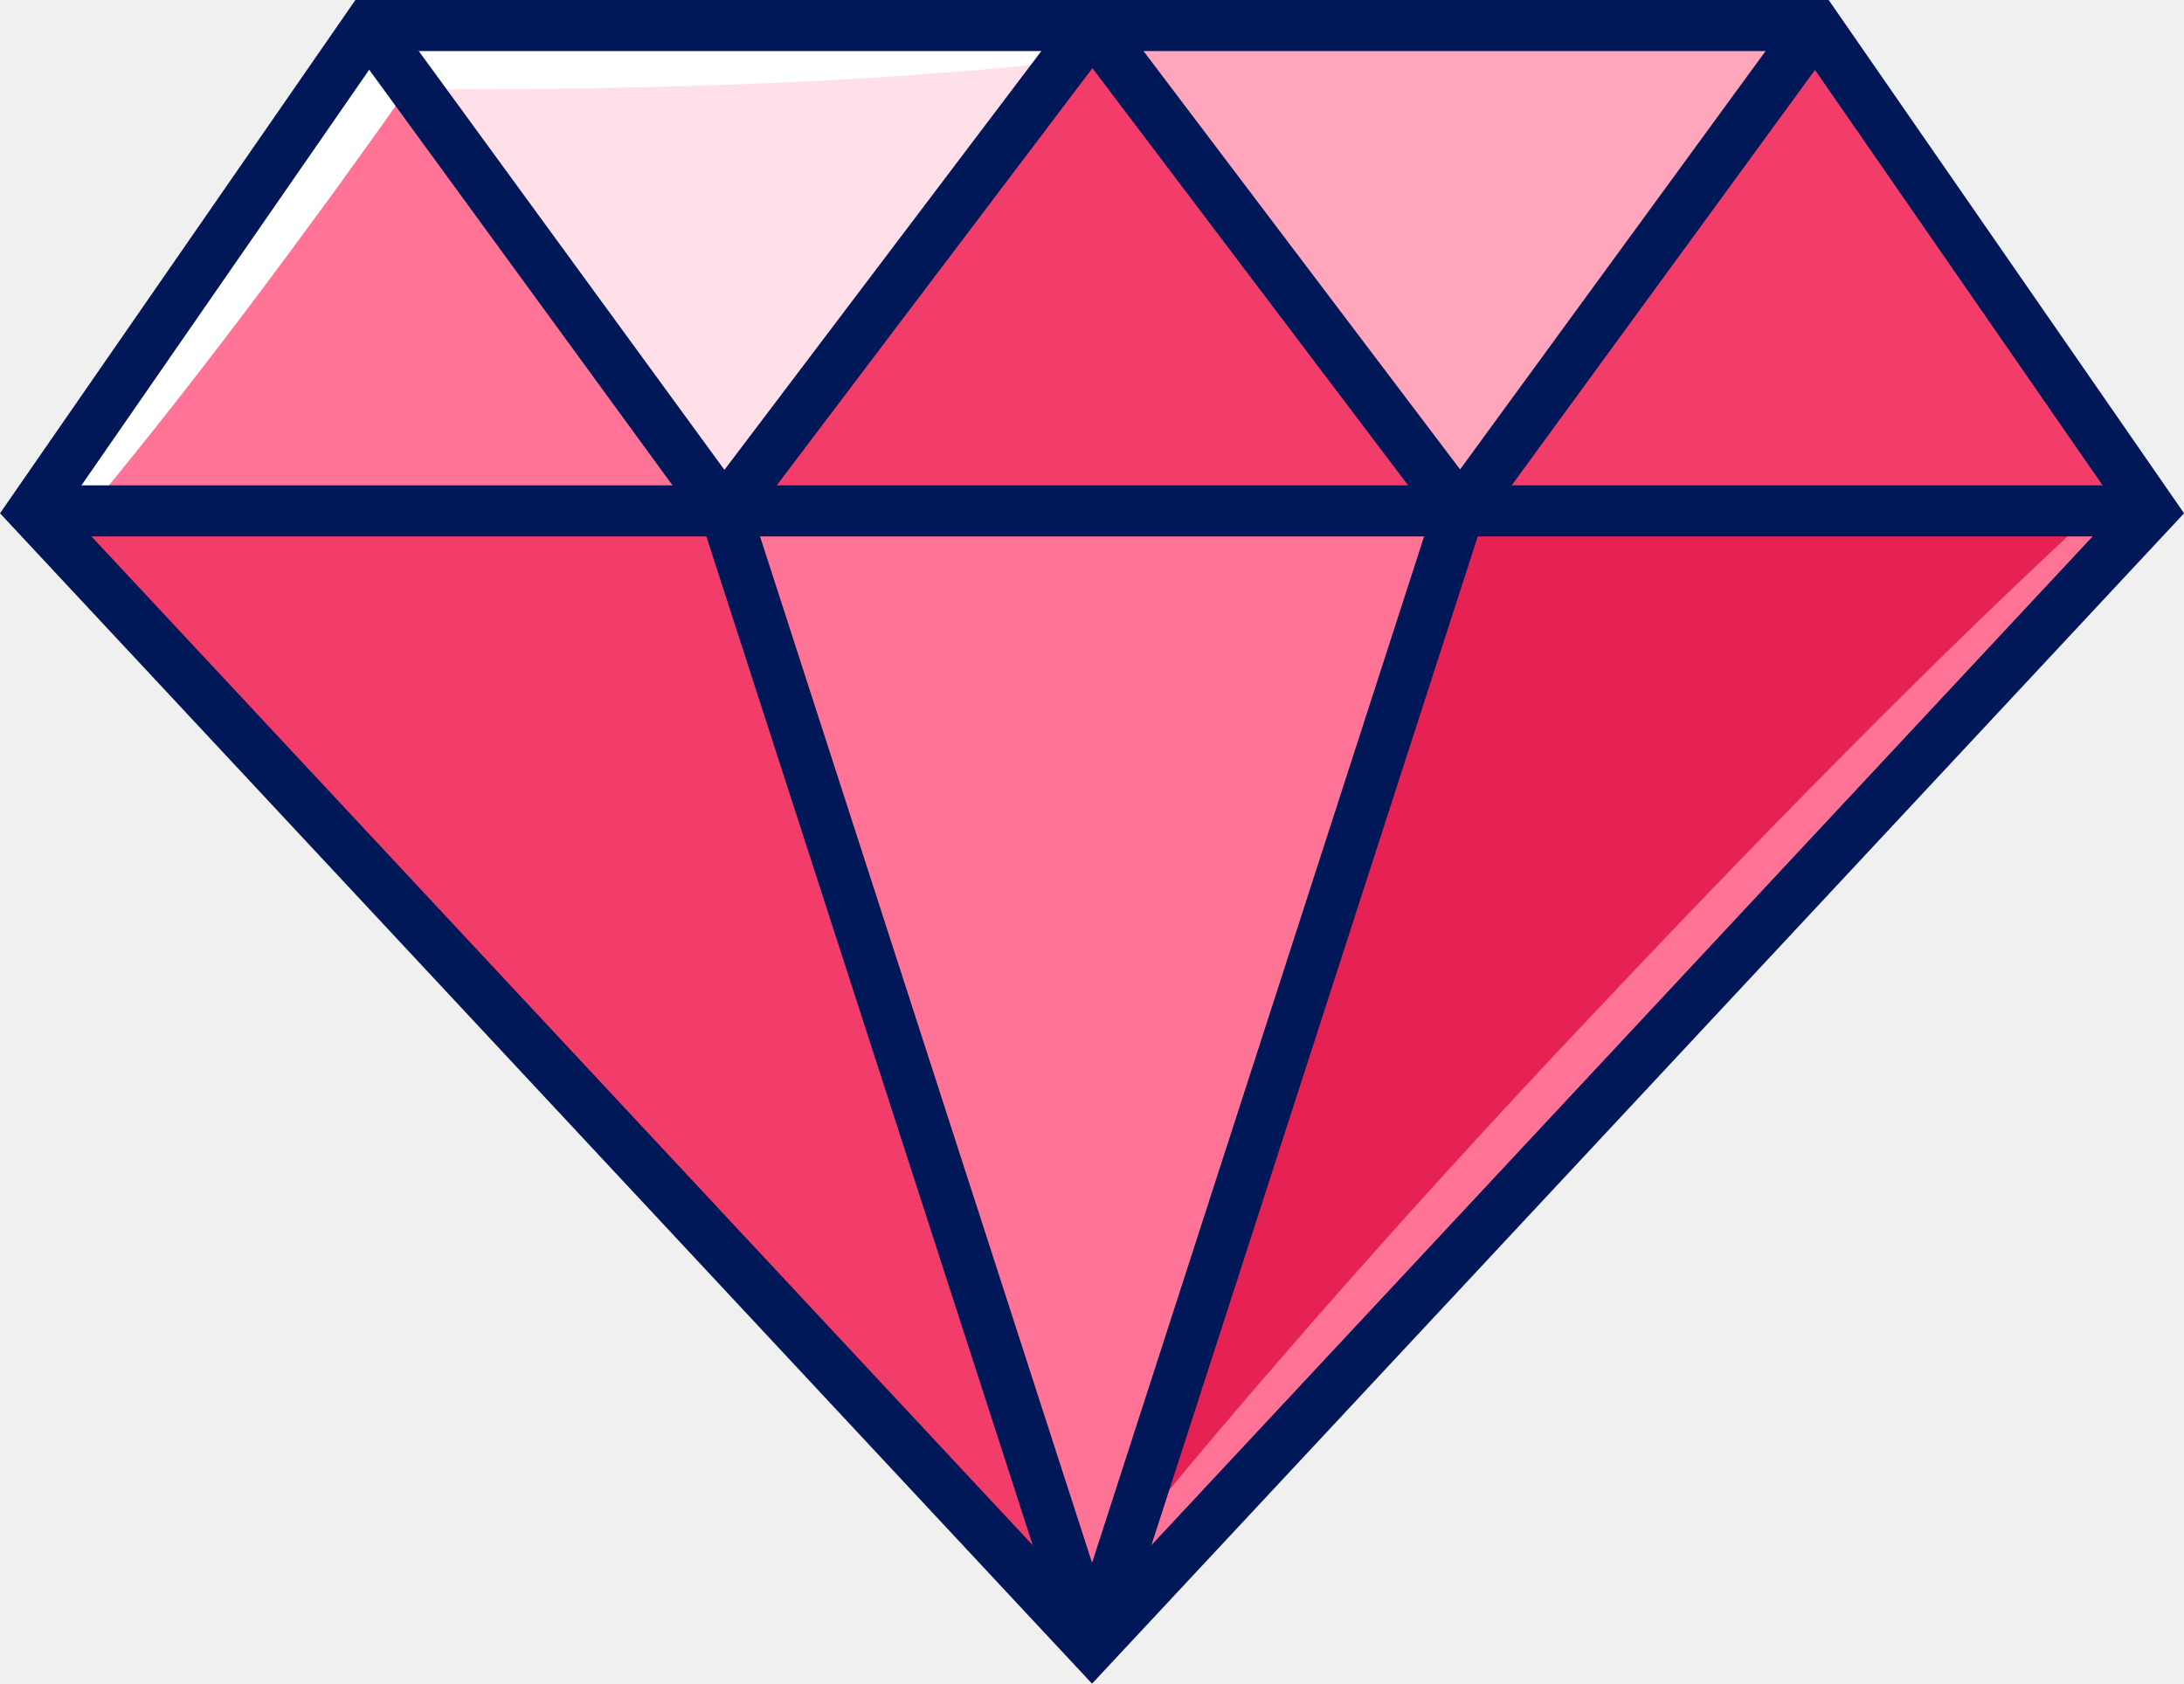
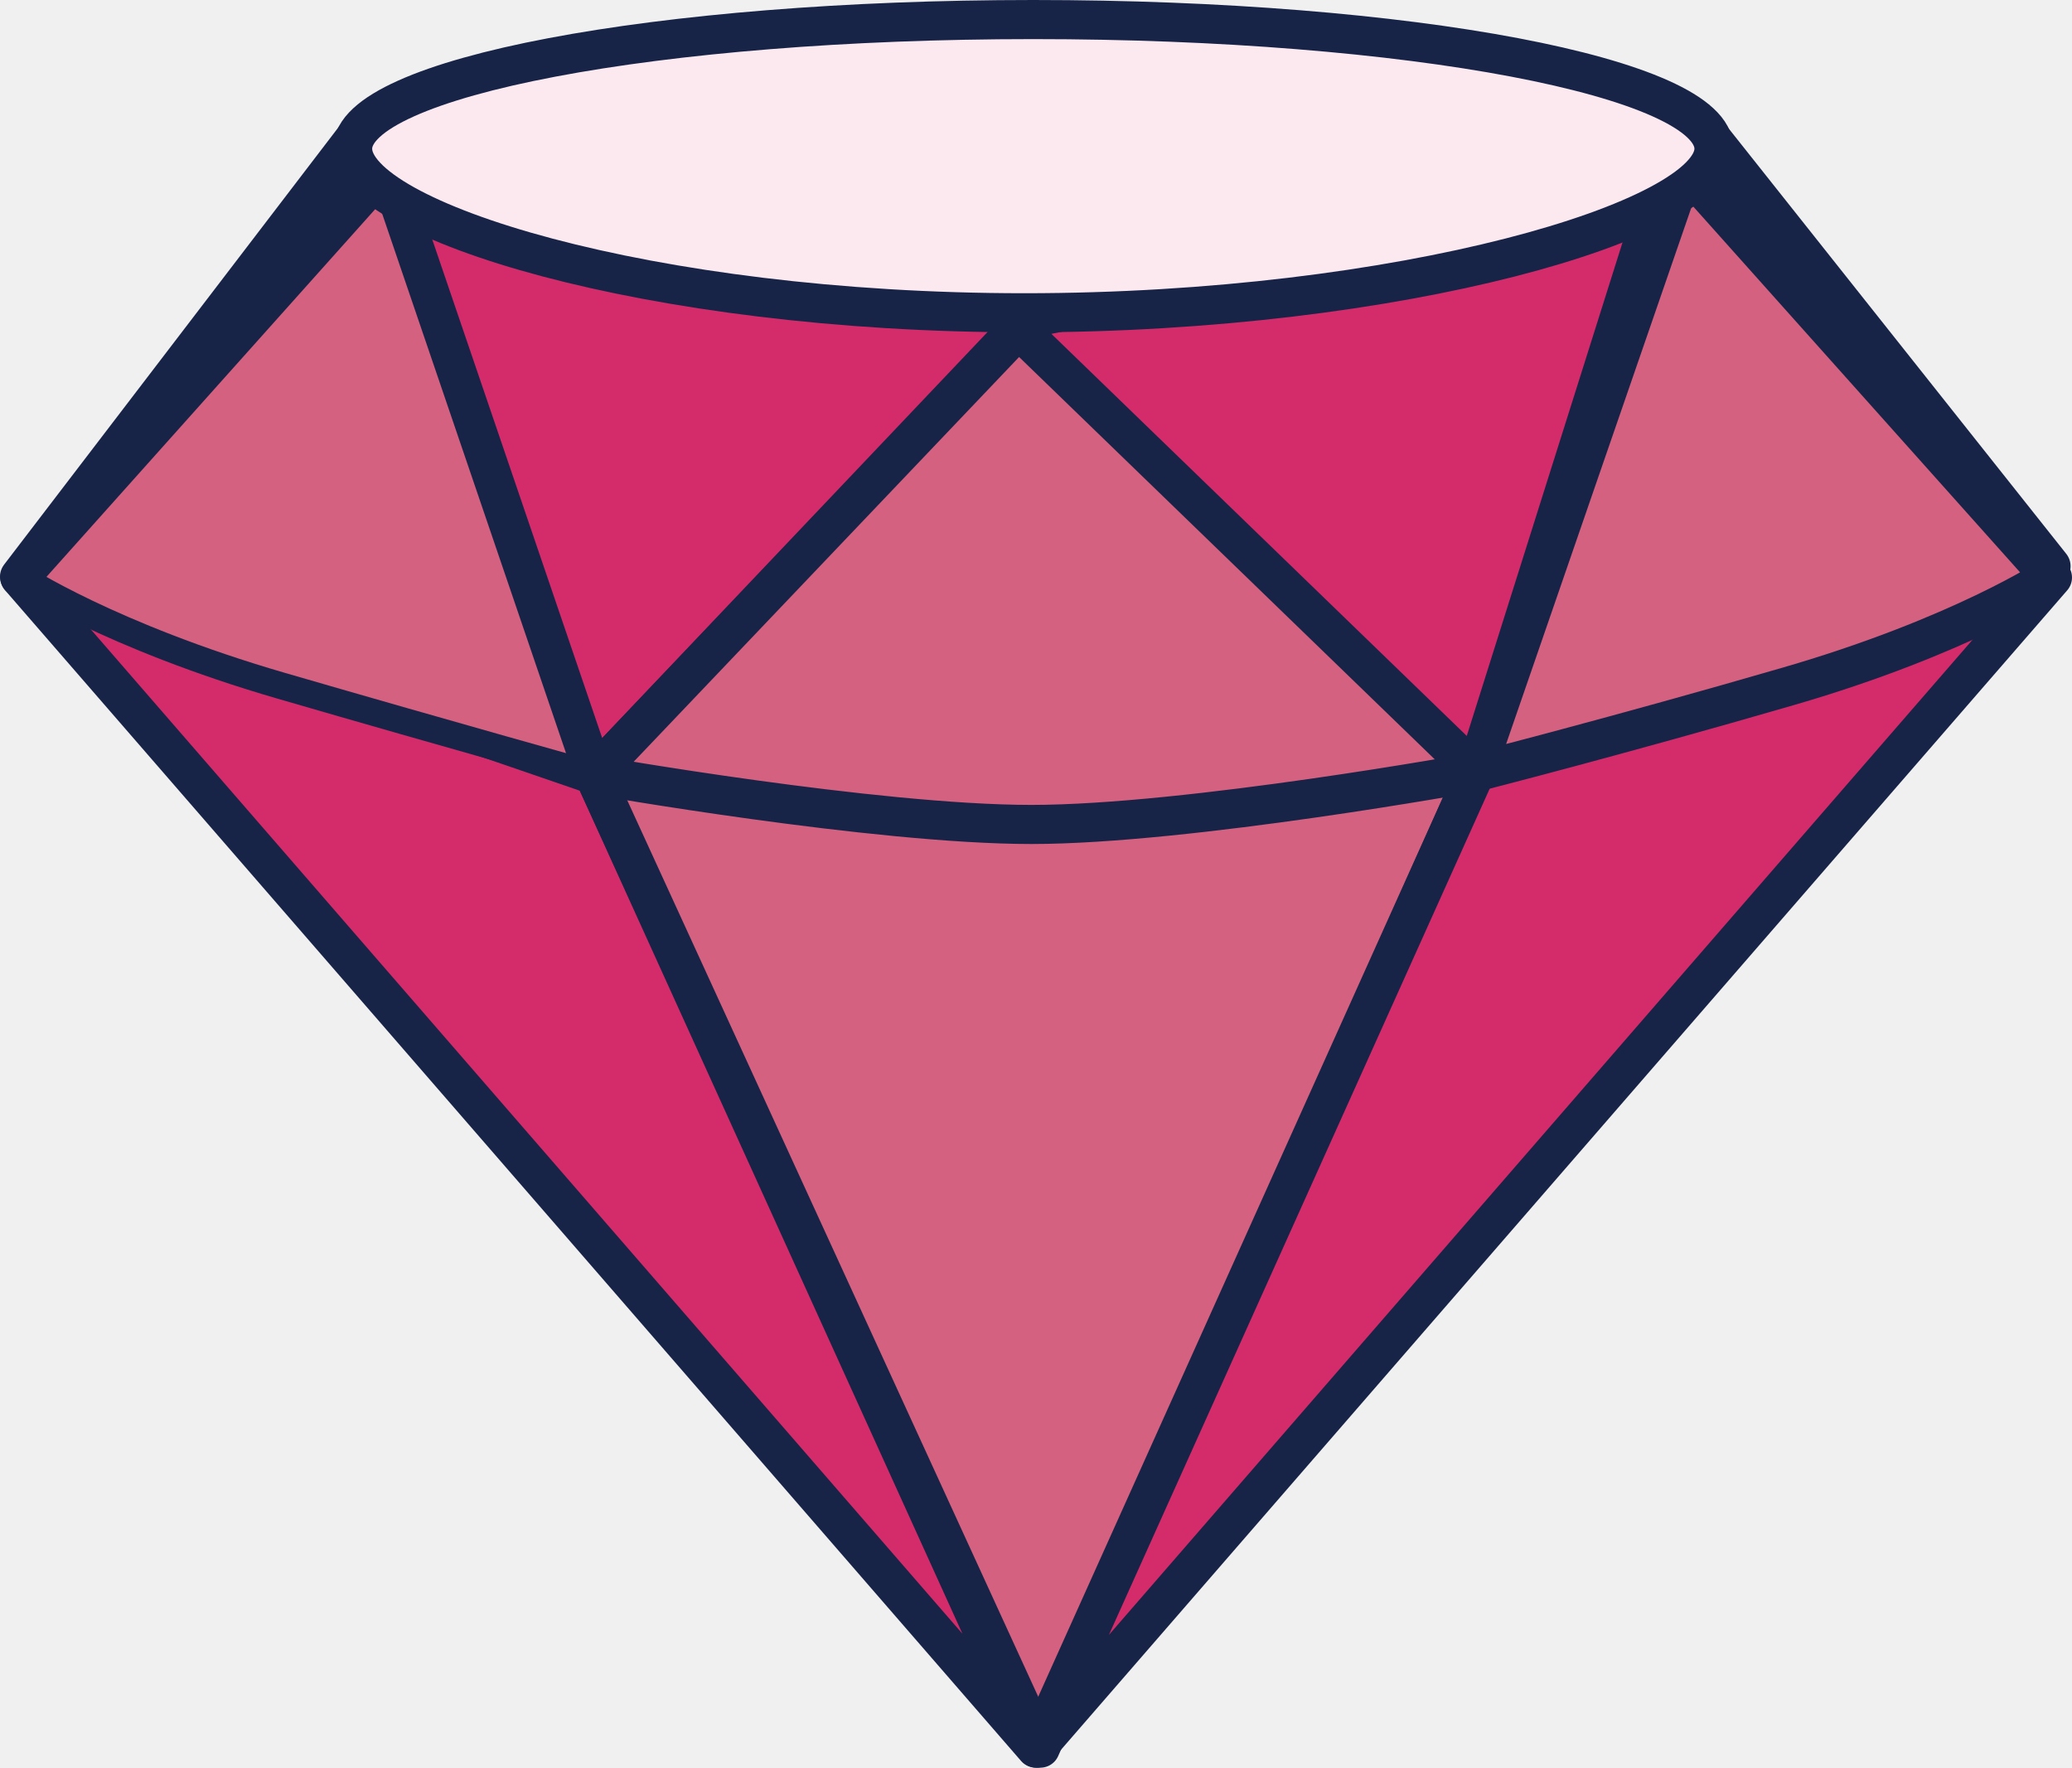
- <svg xmlns="http://www.w3.org/2000/svg" width="297" height="229" viewBox="0 0 297 229" fill="none">
-   <g clip-path="url(#clip0_9_81)">
-     <path d="M246.856 3.473H50.144L4.443 69.487L148.504 223.904L292.557 69.487L246.856 3.473Z" fill="#FF7396" />
-     <path d="M148.504 3.473H246.856L198.674 69.487L148.504 3.473Z" fill="#FFA6BC" />
-     <path d="M198.674 69.487L246.856 3.473L292.556 69.487H198.674Z" fill="#F23D6A" />
-     <path d="M148.504 223.904L198.674 69.486H292.557L148.504 223.904Z" fill="#E52253" />
-     <path d="M98.56 69.486L148.504 223.904L4.443 69.486H98.56Z" fill="#F23D6A" />
-     <path d="M98.56 69.487L148.504 3.473L198.439 69.487H98.56Z" fill="#F23D6A" />
-     <path d="M50.144 3.473L98.326 69.487L146.647 3.473H50.144Z" fill="#FFE0E8" />
-     <path d="M144.842 220.318C155.647 206.333 167.05 192.894 178.636 179.646C190.221 166.398 202.067 153.393 214.13 140.579C226.193 127.765 238.369 115.056 250.77 102.554C263.172 90.053 275.781 77.751 288.851 65.884C289.13 65.618 289.5 65.469 289.885 65.467C290.27 65.465 290.641 65.61 290.923 65.873C291.204 66.136 291.375 66.496 291.4 66.881C291.424 67.265 291.301 67.644 291.055 67.941C280.121 81.832 268.691 95.21 257.114 108.475C245.537 121.74 233.683 134.763 221.724 147.663C209.765 160.564 197.615 173.308 185.188 185.784C172.76 198.259 160.159 210.569 147.003 222.324C146.731 222.557 146.382 222.682 146.023 222.675C145.664 222.667 145.321 222.527 145.059 222.282C144.797 222.037 144.634 221.704 144.602 221.346C144.57 220.989 144.671 220.632 144.885 220.344L144.842 220.318Z" fill="#FF7396" />
-     <path d="M144.105 8.395C136.494 9.324 128.883 9.862 121.272 10.4C113.661 10.938 106.041 11.268 98.43 11.538C90.819 11.807 83.208 11.998 75.589 12.067C67.969 12.137 60.367 12.163 52.756 12.119L57.008 9.897L51.203 18.083L45.336 26.227C41.387 31.627 37.421 37.018 33.377 42.357C29.333 47.696 25.254 53.009 21.071 58.253C16.888 63.496 12.688 68.722 8.288 73.819C8.174 73.981 8.029 74.119 7.862 74.226C7.694 74.332 7.508 74.405 7.312 74.439C7.117 74.473 6.916 74.469 6.723 74.425C6.529 74.382 6.346 74.302 6.183 74.187C6.021 74.073 5.883 73.929 5.776 73.761C5.67 73.594 5.597 73.407 5.563 73.211C5.529 73.016 5.534 72.815 5.577 72.622C5.62 72.428 5.701 72.245 5.815 72.082C9.034 66.17 12.436 60.388 15.89 54.632C19.344 48.877 22.833 43.181 26.434 37.521C30.036 31.861 33.655 26.235 37.326 20.653L42.88 12.293L48.504 3.976L49.996 1.762H52.756C60.367 1.762 67.978 1.762 75.589 1.814C83.2 1.866 90.819 2.101 98.43 2.344C106.041 2.587 113.652 2.995 121.272 3.49C128.891 3.985 136.494 4.566 144.105 5.487C144.462 5.526 144.792 5.695 145.031 5.963C145.271 6.23 145.404 6.577 145.404 6.936C145.404 7.296 145.271 7.642 145.031 7.91C144.792 8.177 144.462 8.347 144.105 8.386V8.395Z" fill="white" />
-     <path d="M148.504 229L0 69.816L48.33 0H248.679L297.009 69.816L148.504 229ZM8.895 69.165L148.504 218.817L288.113 69.165L245.043 6.945H51.966L8.895 69.165Z" fill="#001858" />
-     <path d="M292.557 66.014H4.443V72.959H292.557V66.014Z" fill="#001858" />
-     <path d="M52.975 1.503L47.368 5.598L95.544 71.615L101.151 67.52L52.975 1.503Z" fill="#001858" />
-     <path d="M101.865 68.352L95.26 70.49L145.207 224.908L151.812 222.769L101.865 68.352Z" fill="#001858" />
-     <path d="M195.133 68.413L145.186 222.831L151.791 224.969L201.738 70.551L195.133 68.413Z" fill="#001858" />
-     <path d="M145.775 1.44L95.832 67.452L101.368 71.643L151.311 5.631L145.775 1.44Z" fill="#001858" />
-     <path d="M244.088 1.478L195.901 67.486L201.508 71.582L249.695 5.574L244.088 1.478Z" fill="#001858" />
-     <path d="M151.244 1.313L145.708 5.504L195.651 71.516L201.187 67.325L151.244 1.313Z" fill="#001858" />
+ <svg xmlns="http://www.w3.org/2000/svg" viewBox="0 0 2543.57 2169.78">
+   <defs>
+     <style>.cls-1{fill:#d42c6a;}.cls-1,.cls-2,.cls-3,.cls-4,.cls-5{stroke:#182447;stroke-linecap:round;stroke-linejoin:round;}.cls-1,.cls-2,.cls-5{stroke-width:48px;}.cls-2,.cls-3{fill:#d46180;}.cls-3{stroke-width:32.93px;}.cls-4,.cls-5{fill:#fbe9ef;}.cls-4{stroke-width:48.86px;}</style>
+   </defs>
+   <g id="レイヤー_2" data-name="レイヤー 2">
+     <g id="レイヤー_1-2" data-name="レイヤー 1">
+       <polyline class="cls-1" points="1271.57 2145.78 729.27 951.21 24.43 708.87 1271.57 2145.78" />
+       <polyline class="cls-2" points="1277.06 2145.78 729.34 951.22 1811.3 948.31 1277.06 2145.78" />
+       <path class="cls-3" d="M24.43,707.91s110.12,72.67,321.31,134S729.3,951.21,729.3,951.21L473.68,205.11Z" />
+       <polygon class="cls-1" points="729.32 951.19 1260.92 391.19 474.63 204.03 729.32 951.19" />
+       <polygon class="cls-4" points="24.43 707.91 435.13 170.77 473.76 205.37 24.43 707.91" />
+       <path class="cls-2" d="M1263.22,390.62,729.34,951.21S1073.83,1012,1266.15,1012s545.46-64.33,545.46-64.33Z" />
+       <polygon class="cls-1" points="1811.79 947.55 1241.31 395.41 2037.44 232.68 1811.79 947.55" />
+       <polyline class="cls-1" points="1272.43 2145.78 1811.3 948.31 2519.57 708.87 1272.43 2145.78" />
+       <path class="cls-2" d="M2517.18,708.31s-110.12,72.66-321.32,134-384.25,105.4-384.25,105.4l256.31-742.18Z" />
+       <polygon class="cls-4" points="2517.4 695.03 2093.76 161.31 2089.41 222.25 2517.4 695.03" />
+       <path class="cls-5" d="M2104.07,182.59c0,87.58-385.12,201.34-846.6,201.34S432.88,270.17,432.88,182.59,807,24,1268.48,24,2104.07,95,2104.07,182.59Z" />
+     </g>
  </g>
-   <defs>
-     <clipPath id="clip0_9_81">
-       <rect width="297" height="229" fill="white" />
-     </clipPath>
-   </defs>
</svg>
